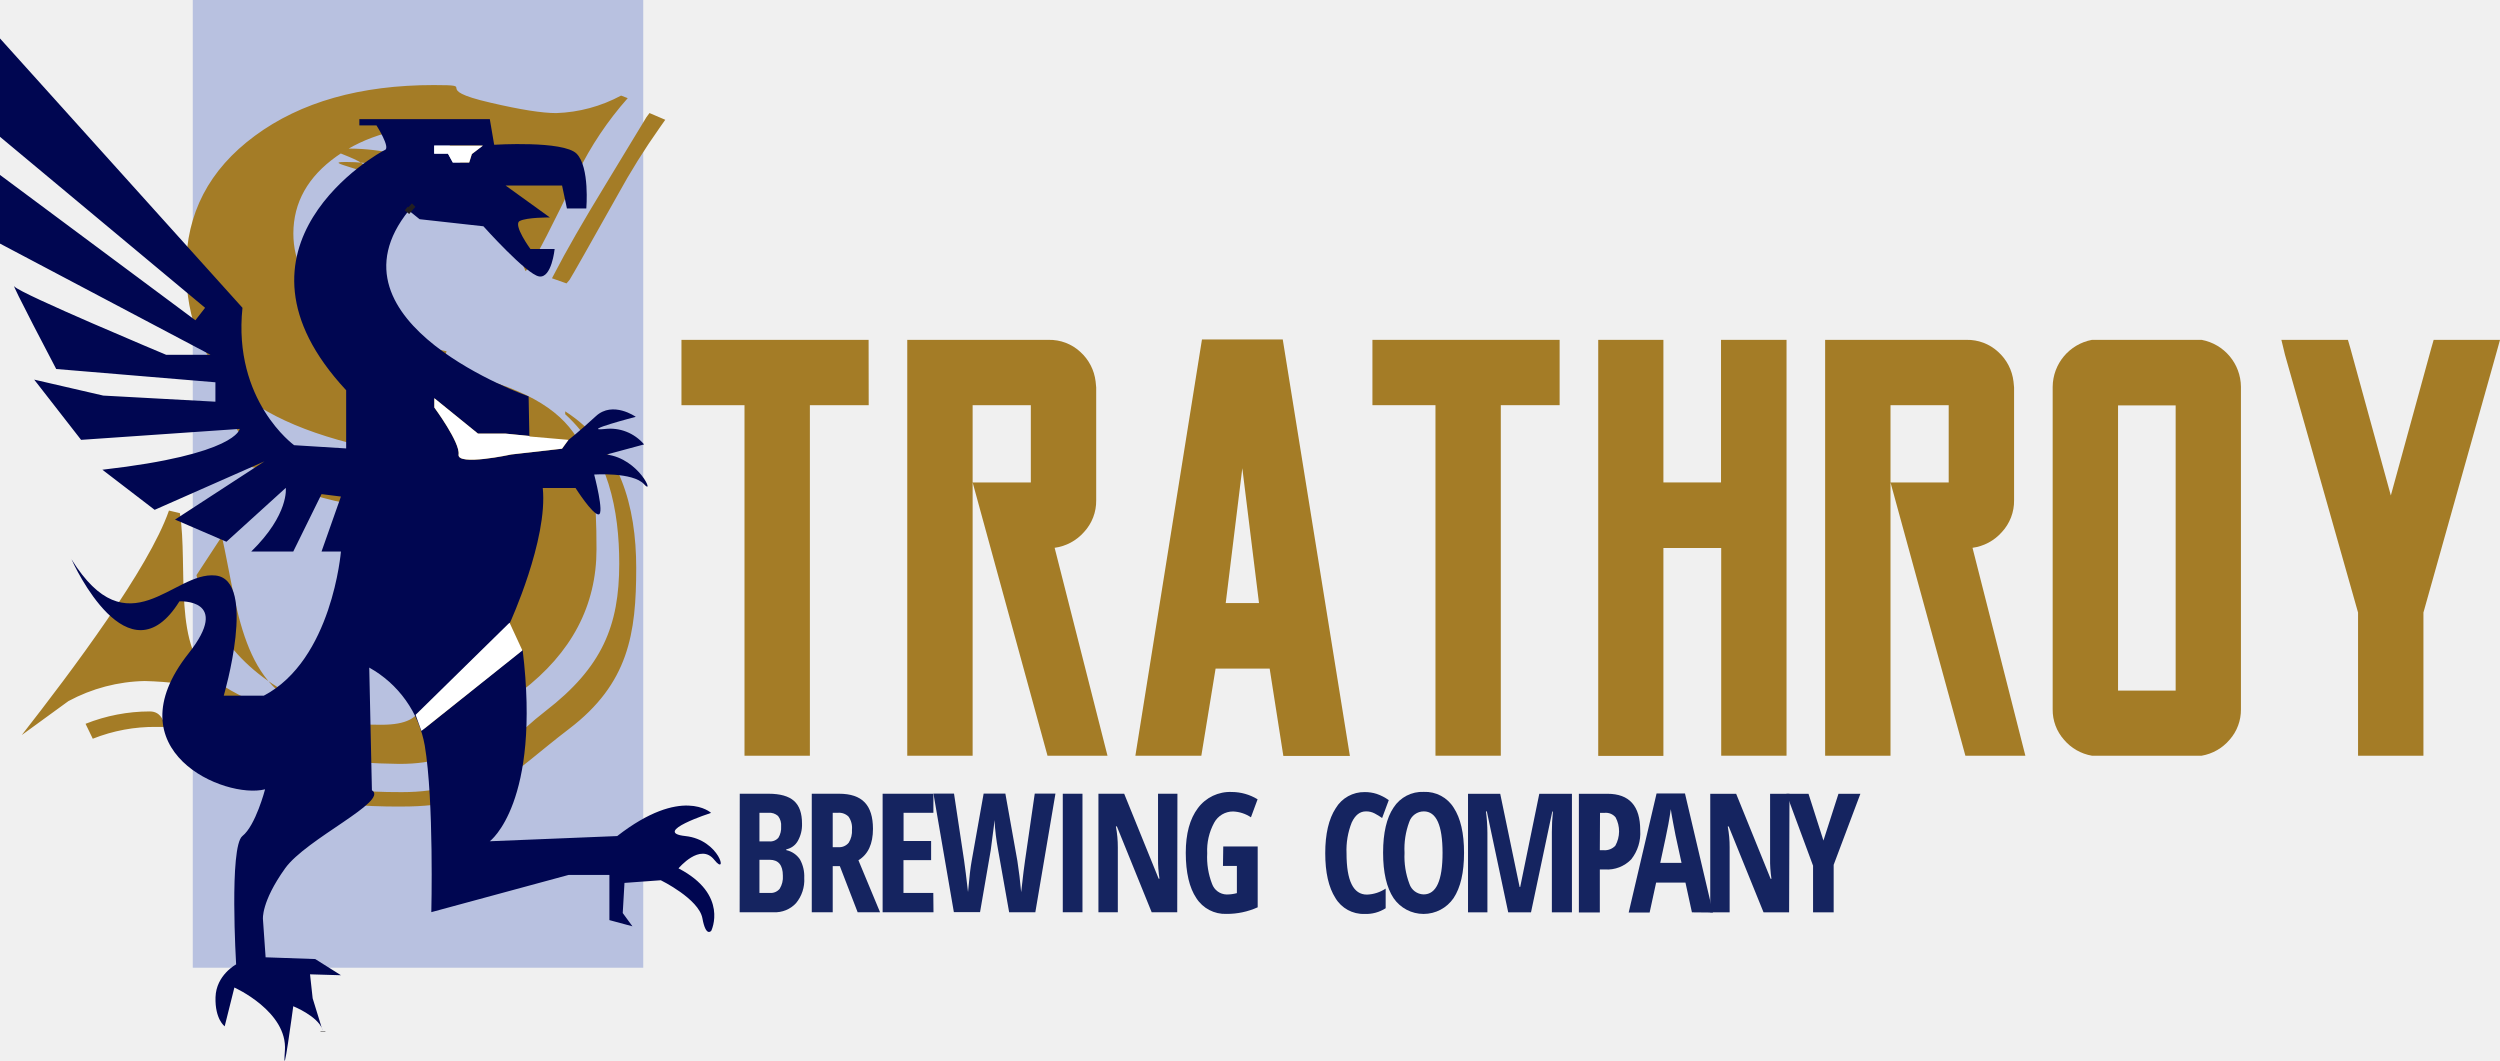
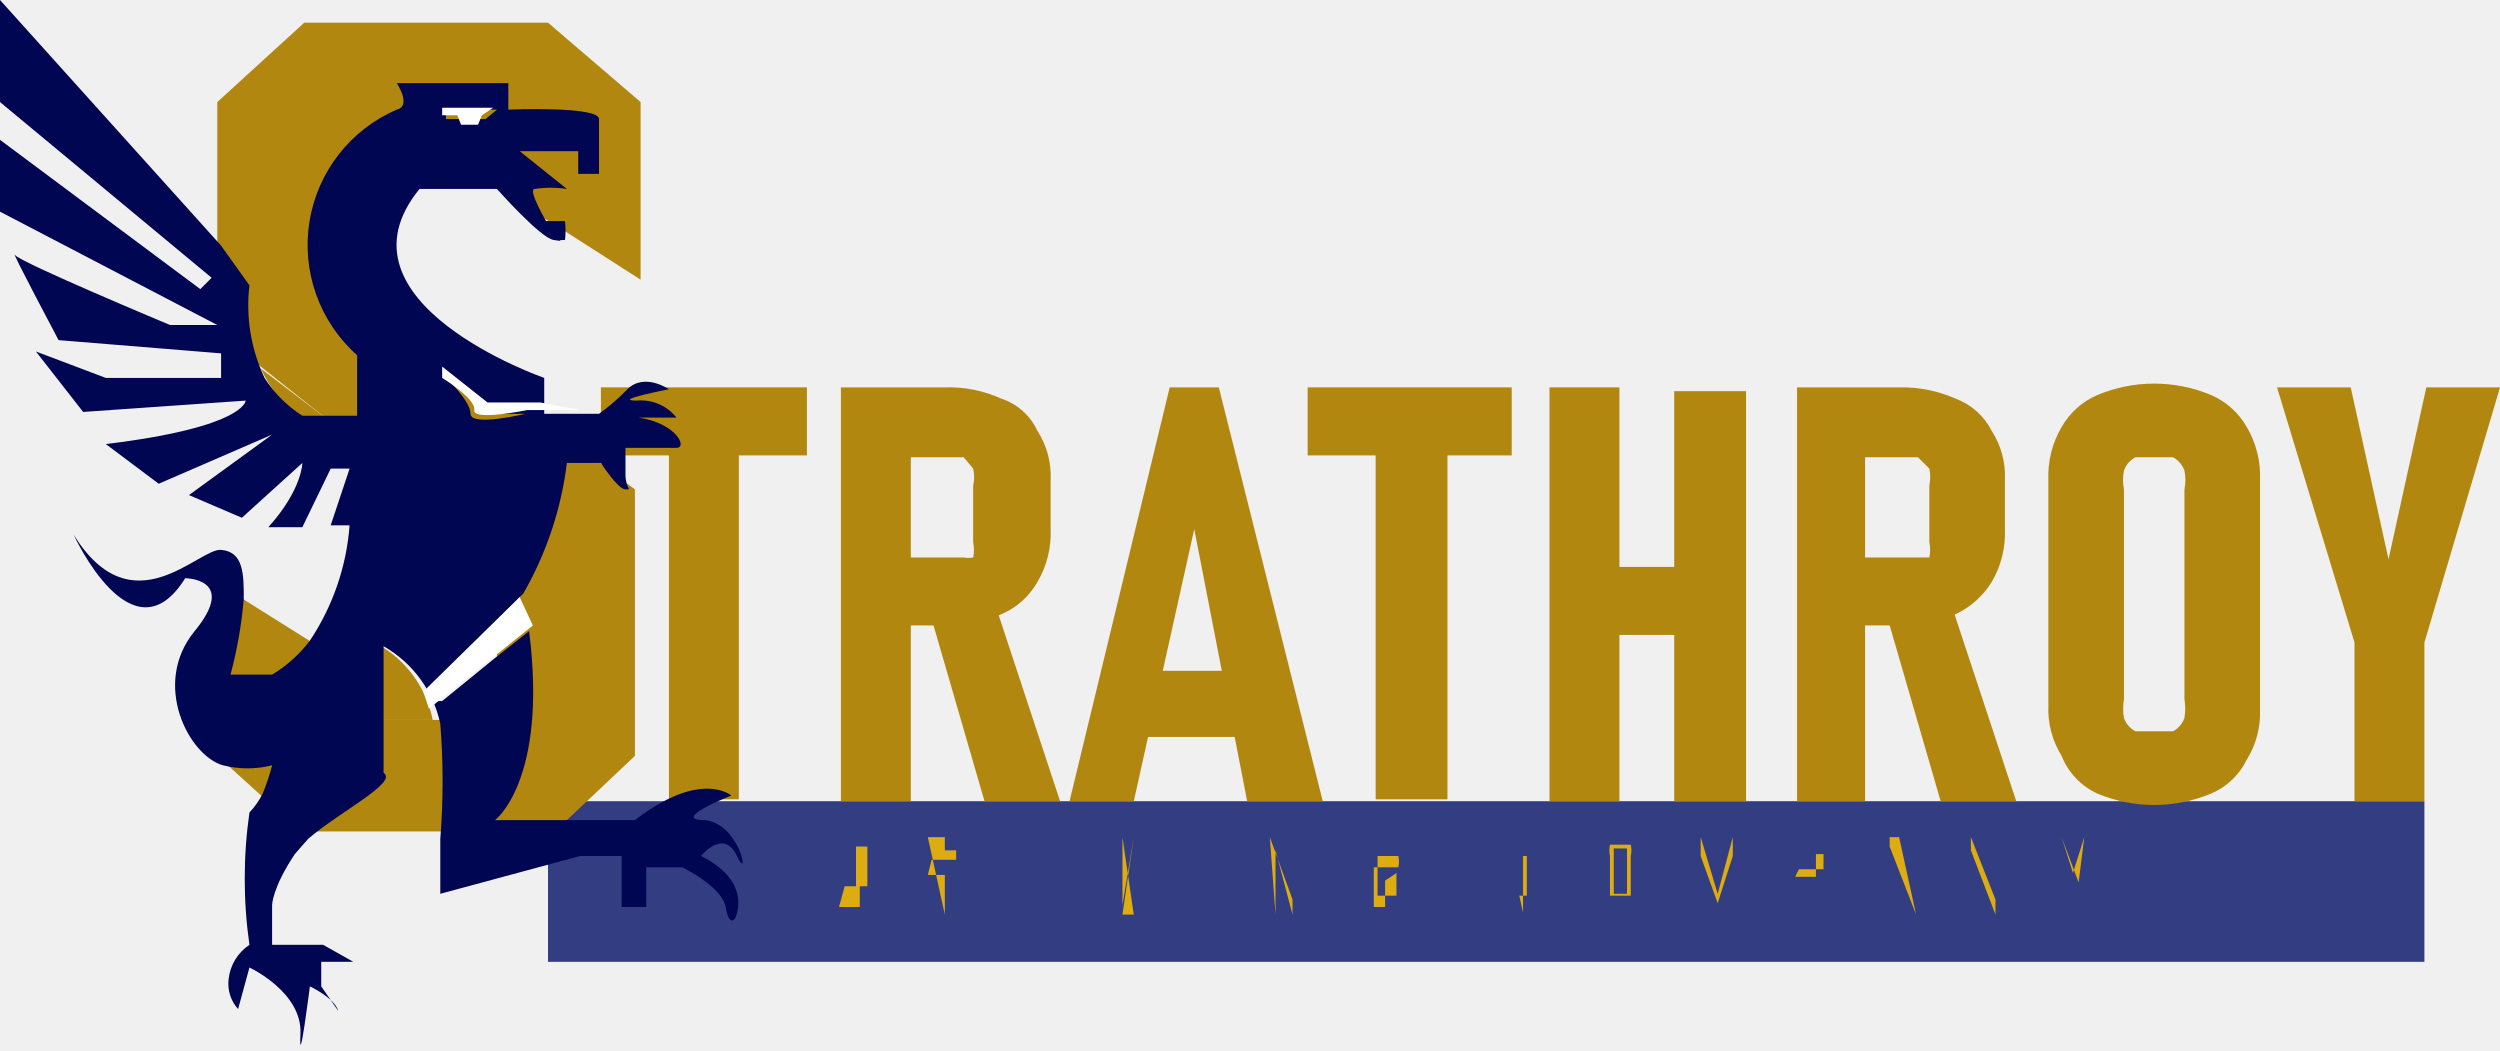
- <svg xmlns="http://www.w3.org/2000/svg" viewBox="0 0 515.51 218.73">
+ <svg xmlns="http://www.w3.org/2000/svg" id="dragon" viewBox="0 0 13.23 5.56">
  <defs>
-     <style>.cls-1{fill:#b8c1e0;}.cls-2{fill:#a47c26;}.cls-3{fill:#152460;}.cls-4,.cls-5{fill:none;stroke-miterlimit:10;}.cls-4{stroke:#a47c26;}.cls-5{stroke:#231f20;}.cls-6{fill:#000651;}.cls-7{fill:#fff;}</style>
+     <style>.cls-1{fill:#333d82;}.cls-2{fill:#b28710;}.cls-3{fill:#ddac10;}.cls-4{fill:#000651;}.cls-5{fill:#fff;}</style>
  </defs>
-   <g id="text">
-     <rect class="cls-1" x="39.75" width="92.89" height="199.55" />
-     <path class="cls-2" d="M129.44,20.24a68.73,68.73,0,0,0-10.37,15.5Q111.45,51.67,109,55.28l-.63.63c-.33-.77-.58-1.38-.75-1.8a86.56,86.56,0,0,0-5.74-13.27,26.14,26.14,0,0,0-6.75-7.12c-7.58-5.73,6.16-7.79-3.5-7.79q-13.36,0-22.23,6.31T60.49,48.12q0,17.84,31.6,24.32L90.84,76C120.9,82.14,123,92.46,123,113.27q0,17.42-15.43,29.25c-10.28,7.9-10.11,15-25.26,15a155.51,155.51,0,0,1-31.85-3.72l-6-11.57a76.32,76.32,0,0,0-14.61-1.8,34.56,34.56,0,0,0-15.74,4.14l-9.62,7c10.33-13.23,26.19-34.32,30.35-46.29l2.25.53c1.75,11.12-1.62,28.24,7.12,34.4s20.2,9.24,34.35,9.24c11.16,0,6.67-6.11,13.71-9.75,9.56-4.94,7.93-10.54,9.87-17.73,2.2-8.12,8.32-12.48-.84-18.07-6.58-4,2.28-6.84-18.12-10.24Q59.61,89.74,49,80.61T38.38,55.23q0-16.77,14.18-27.23T89.47,17.54c9.74,0-1.25.68,11.74,3.65q9.12,2.13,13.49,2.13a30.37,30.37,0,0,0,13.37-3.61ZM116.55,84.82c11.32,7.29,14.64,19.61,14.64,32.28,0,13.52-1.54,23.83-13.86,33.21s-16.7,16-34.35,16A116.74,116.74,0,0,1,58.62,164L47.25,151.38a72.08,72.08,0,0,0-15-1.49,34.43,34.43,0,0,0-13.12,2.44l-1.49-3.08a35.93,35.93,0,0,1,13.24-2.55c5,0,2.08,9.13,8.49,10.4L58.62,161a121.24,121.24,0,0,0,24.23,2.34c16.65,0,17.93-7.68,29.63-16.71s15.21-17.6,15.21-30.41c0-10.83-2.15-22.66-11.14-30.8ZM47.25,85l4.25,2c2.74,4.18-11.58,6.84,1.75,9.6l20.11,4.25q20.48,4.35,27.29,7.48c4.54,2.09-5.13,2.09-3.21,6.34l-.88.43c-3.75-3.68,5.09-3.21.72-4.91s-12.77-3.78-25.17-6.26c-18-3.54-7.71-5.8-13.87-8.38S48.42,89.42,47.25,85Zm-6.74,33.6q4.62,19.11,24.73,27.08v.85C49.75,142.66,49,125,45.75,110.6Zm60.2-72.73Q87,33.39,71.23,33.4c-6.33,0,10.79,2.37,6.62,5.48S71.61,46,71.61,50.77q0,7.86,12.61,16.14l1,.53-.62.85Q68.1,62,68.11,50.14a16.08,16.08,0,0,1,7-13.49c4.67-3.47-11.61-6-4.12-6a43,43,0,0,1,18.8,3.88A25.31,25.31,0,0,1,101.59,45.4ZM137.18,24.7l-1.12,1.59a143.19,143.19,0,0,0-8.74,14q-8.75,15.6-9.87,17.41l-.63.74-3-1.06.5-.95q3.61-7,10.49-18.27l8.49-14,.63-.85Z" />
-     <path class="cls-3" d="M152.54,163.67h5.92q3.61,0,5.27,1.48t1.65,4.7a6.76,6.76,0,0,1-.87,3.56,3.54,3.54,0,0,1-2.38,1.73v.16a4.54,4.54,0,0,1,2.84,1.94,7.2,7.2,0,0,1,.87,3.78,7.49,7.49,0,0,1-1.69,5.21,5.89,5.89,0,0,1-4.63,1.88h-7Zm4.06,9.83h2a2.22,2.22,0,0,0,1.92-.77,3.91,3.91,0,0,0,.55-2.29,3.09,3.09,0,0,0-.63-2.18,2.64,2.64,0,0,0-2-.66H156.6Zm0,3.79v6.84h2.18a2.36,2.36,0,0,0,2-.87,4.51,4.51,0,0,0,.65-2.69c0-2.18-.91-3.28-2.73-3.28Z" />
-     <path class="cls-3" d="M171.71,178.6v9.51h-4.32V163.67H173c2.4,0,4.16.59,5.3,1.78s1.71,3,1.71,5.47q0,4.64-3,6.47l4.46,10.72h-4.62l-3.67-9.51Zm0-3.91h1.11a2.52,2.52,0,0,0,2.19-.92,4.51,4.51,0,0,0,.67-2.71,4,4,0,0,0-.71-2.67,2.77,2.77,0,0,0-2.18-.79h-1.08Z" />
-     <path class="cls-3" d="M192.49,188.11H182V163.67h10.47v3.93h-6.15v5.82H192v3.94h-5.7v6.77h6.15Z" />
-     <path class="cls-3" d="M213.49,188.11h-5.4l-2.27-12.81a47,47,0,0,1-.75-6.2l-.13,1.24-.65,5-2.2,12.74h-5.4l-4.21-24.44h4.24l2.08,13.79q.3,2.07.81,6.51.39-4.49.75-6.41l2.47-13.89h4.48l2.48,13.89q.48,3.09.78,6.44.56-5,.8-6.54l2-13.79h4.27Z" />
-     <path class="cls-3" d="M219.15,188.11V163.67h4.06v24.44Z" />
-     <path class="cls-3" d="M242.75,188.11h-5.27L230.3,170.4h-.2a23,23,0,0,1,.4,4.35v13.36h-4V163.67h5.31l7.11,17.52h.17a25.16,25.16,0,0,1-.3-4.18V163.67h4Z" />
-     <path class="cls-3" d="M252.24,174.55h7.1v12.54a15.38,15.38,0,0,1-6.42,1.36,7.06,7.06,0,0,1-6.23-3.25q-2.17-3.24-2.18-9.34,0-5.9,2.5-9.22a8.25,8.25,0,0,1,7-3.33,10.26,10.26,0,0,1,5.31,1.51l-1.37,3.71a7.14,7.14,0,0,0-3.68-1.2,4.41,4.41,0,0,0-3.9,2.31,11.93,11.93,0,0,0-1.44,6.32,15.18,15.18,0,0,0,1,6.3,3.28,3.28,0,0,0,3,2.19,8.18,8.18,0,0,0,2.12-.28v-5.61h-2.87Z" />
-     <path class="cls-3" d="M281.66,167.31c-1.24,0-2.21.76-2.93,2.29a15.44,15.44,0,0,0-1.07,6.37q0,8.5,4.21,8.5a7.41,7.41,0,0,0,3.86-1.24v4.05a7.48,7.48,0,0,1-4.36,1.18,6.73,6.73,0,0,1-6-3.28q-2.1-3.28-2.1-9.24t2.16-9.28a6.83,6.83,0,0,1,6-3.33,7.93,7.93,0,0,1,2.44.37,9.64,9.64,0,0,1,2.5,1.29L285,168.68a13,13,0,0,0-1.53-.94A3.67,3.67,0,0,0,281.66,167.31Z" />
-     <path class="cls-3" d="M301.89,175.87q0,6.07-2.16,9.33a7.5,7.5,0,0,1-12.37,0q-2.16-3.26-2.16-9.37t2.16-9.31a7.05,7.05,0,0,1,6.23-3.23,6.93,6.93,0,0,1,6.16,3.25Q301.9,169.81,301.89,175.87Zm-12.27,0a15.82,15.82,0,0,0,1,6.37,3.16,3.16,0,0,0,2.94,2.19q3.9,0,3.9-8.56t-3.87-8.56a3.18,3.18,0,0,0-3,2.18A15.84,15.84,0,0,0,289.62,175.87Z" />
-     <path class="cls-3" d="M311,188.13l-4.41-20.82h-.18a36,36,0,0,1,.3,4.41v16.41h-4V163.68h6.64l4,19.22h.12l3.94-19.22h6.73v24.45H320V171.56a40.75,40.75,0,0,1,.22-4.22h-.13l-4.39,20.79Z" />
-     <path class="cls-3" d="M338.22,171.21a8.71,8.71,0,0,1-1.86,6,6.9,6.9,0,0,1-5.39,2.08h-1.08v8.86h-4.32V163.68h5.89Q338.23,163.68,338.22,171.21Zm-8.33,4.11h.82a3,3,0,0,0,2.37-.92,6.1,6.1,0,0,0,.06-5.86,2.6,2.6,0,0,0-2.21-.93h-1Z" />
-     <path class="cls-3" d="M348.88,188.13,347.55,182H341.5l-1.34,6.17h-4.32l5.75-24.55h5.86l5.77,24.55Zm-2.14-10.2-1.24-5.69c-.08-.34-.24-1.21-.5-2.6s-.42-2.31-.47-2.78c-.14,1-.31,2-.52,3.17s-.77,3.79-1.66,7.9Z" />
-     <path class="cls-3" d="M368.92,188.13h-5.27l-7.18-17.71h-.2a23,23,0,0,1,.39,4.35v13.36h-4V163.68H358l7.11,17.53h.17A25.24,25.24,0,0,1,365,177V163.68h4Z" />
-     <path class="cls-3" d="M376,173.33l3.1-9.65h4.52l-5.51,14.65v9.8h-4.25v-9.62l-5.49-14.83h4.55Z" />
-     <path class="cls-4" d="M83.83,151.2" />
-     <path class="cls-2" d="M179.13,83.55H167v72.28H153.52V83.55h-13V70.08h38.59Z" />
-     <path class="cls-2" d="M228.37,155.83H216L200.56,99.48h12V83.55h-12v72.28H187.08V70.08h29.16a9.31,9.31,0,0,1,6.49,2.45,9.75,9.75,0,0,1,3.19,6.13l.12,1.22v23.28a9.42,9.42,0,0,1-2.51,6.55,9.82,9.82,0,0,1-6.06,3.25Z" />
-     <path class="cls-2" d="M247.72,155.83h-13.6L247.85,70h16.66l13.84,85.87H264.63l-2.82-18H250.66Zm8.45-59.29-3.42,27.81h6.86Z" />
-     <path class="cls-2" d="M321.6,83.55H309.47v72.28H296V83.55H283V70.08H321.6Z" />
-     <path class="cls-2" d="M368.39,70.08v85.75H354.92V113H343v42.87H329.56V70.08H343v29.4h11.88V70.08h13.47Z" />
-     <path class="cls-2" d="M417.64,155.83H405.27L389.83,99.48h12V83.55h-12v72.28H376.35V70.08h29.16A9.33,9.33,0,0,1,412,72.53a9.75,9.75,0,0,1,3.19,6.13l.12,1.22v23.28a9.42,9.42,0,0,1-2.51,6.55,9.82,9.82,0,0,1-6.06,3.25Z" />
-     <path class="cls-2" d="M454,70.08a9.94,9.94,0,0,1,8.09,9.68v66.52a9.29,9.29,0,0,1-2.33,6.25,9.74,9.74,0,0,1-5.76,3.3H431.36a9.68,9.68,0,0,1-5.76-3.3,9.24,9.24,0,0,1-2.33-6.25V79.76a9.94,9.94,0,0,1,8.09-9.68ZM448.63,92.6v-9H436.75v58.81h11.88V92.6Z" />
-     <path class="cls-2" d="M515.51,70.08l-.85,3.06-14.94,53.17v29.52H486.24V126.31L471.17,73.14l-.74-3.06h13.72l.5,1.71L493,102.17l8.34-30.38.49-1.71h13.71Z" />
-   </g>
-   <g id="dragon">
-     <path class="cls-5" d="M13.27,118.11a0,0,0,0,0,0,0h0s0,0,0,0" />
-     <path class="cls-6" d="M141.34,172.4c-7.13-.76,5.29-4.78,5.29-4.78s-6-5.61-19.36,4.78L101,173.47s10.6-7.86,6.77-39.47L87.55,150.22,86.39,147l18.76-18.57s7.86-17.16,6.77-27.8h6.76s3.47,5.47,4.74,5.45-.9-8.23-.9-8.23,8-.54,10.29,2-1-5.3-7.74-6.12l7.74-2.09a9.16,9.16,0,0,0-8.11-3.18c-5.31.55,6.4-2.51,6.4-2.51s-4.73-3.35-8.22-.14-5.66,4.91-5.66,4.91l-1.33,1.82-10.46,1.19s-11.22,2.44-10.87,0-5-9.68-5-9.68V82.11l9,7.3h5.67l4.93.49L109,81.74S65.68,66.53,84.3,43.41l2.22,1.79,13.16,1.46s8.86,9.9,11.47,10.34,3.22-5.66,3.22-5.66h-5s-3.66-5-2.2-5.77,6.22-.73,6.22-.73l-9.13-6.58h11.64l1,4.72h4s.73-8.55-2-11.29-17-1.84-17-1.84L101,24.56H74.1v1.3h3.53s2.93,4.58,1.75,5.06-35.65,19.83-8,49.55v12L60.65,91.8S48,82.66,50,63.47L0,7.93V28.21L42.29,63.47l-2,2.57L0,36.07V50.23L43.4,73.16H34.26S4.12,60.55,3,59.09s8.59,17,8.59,17l32.83,2.74v4L21.29,81.57,7.05,78.28,16.72,90.7l32.71-2.26s-.55,5.26-28.32,8.42l10.78,8.27,22.65-10L36.09,107.14l10.6,4.57L58.93,100.6s.74,5.45-7.13,13.13h8.67l5.83-11.84,4,.5-4,11.34h4S68.5,136.07,54.4,143.45H46.14s7-23.85-1.7-24.78-18,15.5-29.71-3.36C15.25,116.47,26.48,140.9,37,124c0,0,10.83-.59,1.9,10.71C23,154.81,46.32,164.86,54.66,162.76c0,0-1.94,7.47-4.68,9.64s-1.29,26.46-1.29,26.46-4.12,2.2-4.25,6.77,1.89,6,1.89,6l2-8s11,4.94,10.42,13,1.72-9.14,1.72-9.14,5,2,6,4.75c0,0,0,.08,0,.11-.45-1.49-2-6.5-2-6.5l-.54-4.94,6.38.19L65,197.76l-10.23-.36-.55-7.85s-.4-3.54,4.57-10.49c4.36-6.1,21.48-13.85,17.9-16.11l-.55-25.29a23,23,0,0,1,11.45,16.08c1.91,11.38,1.35,34.35,1.35,34.35l28.32-7.68h8.4v9.32l4.75,1.28-2-2.74.36-6.21,7.49-.55s7.85,3.84,8.58,7.85,1.83,2.56,1.83,2.56,3.66-7.45-6.76-12.86c0,0,4.49-5.4,7.38-1.76S148.46,173.16,141.34,172.4ZM89.53,30h10L97.3,31.77l-.55,1.74H93.37l-1-1.82H89.53Z" />
-     <path class="cls-5" d="M83.77,43l.53.43c.3-.37.62-.75,1-1.13" />
-     <path class="cls-5" d="M66.59,212.72l0-.09" />
-     <polygon class="cls-7" points="99.58 30.04 97.3 31.77 96.75 33.51 93.37 33.51 92.37 31.69 89.53 31.69 89.53 30.04 99.58 30.04" />
-     <path class="cls-7" d="M117.22,90.7l-1.33,1.82-10.46,1.19s-11.22,2.44-10.87,0-5-9.68-5-9.68V82.11l9,7.3h5.67l4.93.49V90Z" />
-     <polygon class="cls-7" points="107.72 134.13 86.9 150.72 85.7 147.4 105.07 128.4 107.72 134.13" />
-   </g>
+   <rect class="cls-1" x="2.9" y="4.24" width="9.93" height="0.85" />
+   <path class="cls-2" d="M3,1.23l.39.25V.54L2.9.12H1.61L1.15.54V1.76l.23.18.34.27.91.71v.89H1.88V3.54l-.26-.16-.35-.22-.12-.07V4h0l.21.19.23.21H2.9L3,4.34,3.36,4V2.59L3.24,2.5,2.9,2.23l-.11-.09-.91-.72V.76h.75V1Z" />
+   <path class="cls-2" d="M2.29,3.81H2v-.4A.59.59,0,0,1,2.29,3.81Z" />
+   <path class="cls-2" d="M1.72,2.21H1.58a.75.75,0,0,1-.2-.26Z" />
+   <path class="cls-2" d="M3.18,2.05H4.27v.36H3.18Zm.36.18h.37v2H3.54Z" />
+   <path class="cls-2" d="M4.45,2.05h.37V4.24H4.45Zm.17.9H5.1a.12.12,0,0,0,.05,0,.19.19,0,0,0,0-.08V2.57a.2.2,0,0,0,0-.09L5.1,2.42H4.62V2.05H5a.67.67,0,0,1,.3.06.32.32,0,0,1,.19.17.44.44,0,0,1,.07.26V2.8a.51.51,0,0,1-.07.28.4.4,0,0,1-.19.17.67.67,0,0,1-.3.06H4.62Zm.3.29.34-.06.35,1.06h-.4Z" />
+   <path class="cls-2" d="M6.19,2.05h.26L7,4.24H6.6L6.32,2.8,6,4.24H5.66ZM6,3.55h.59V3.9H6Z" />
+   <path class="cls-2" d="M6.92,2.05H8v.36H6.92Zm.36.18h.38v2H7.28Z" />
+   <path class="cls-2" d="M8.2,2.05h.37V4.24H8.2ZM8.37,3h.74v.36H8.37Zm.49-.93h.38V4.24H8.86Z" />
+   <path class="cls-2" d="M9.51,2.05h.36V4.24H9.51Zm.16.9h.48s0,0,.06,0a.19.19,0,0,0,0-.08V2.57a.22.22,0,0,0,0-.09l-.06-.06H9.67V2.05h.38a.7.7,0,0,1,.3.06.35.35,0,0,1,.19.17.44.44,0,0,1,.07.26V2.8a.51.51,0,0,1-.07.28.45.45,0,0,1-.19.17.73.73,0,0,1-.3.06H9.67Zm.31.29.34-.06.35,1.06h-.4Z" />
+   <path class="cls-2" d="M11.1,4.2A.37.37,0,0,1,10.91,4a.47.47,0,0,1-.07-.27V2.54a.51.51,0,0,1,.07-.28.4.4,0,0,1,.19-.17.78.78,0,0,1,.6,0,.4.4,0,0,1,.19.17.51.51,0,0,1,.07.28V3.75a.47.47,0,0,1-.07.27.37.37,0,0,1-.19.18.78.78,0,0,1-.6,0Zm.4-.33a.13.13,0,0,0,.06-.07.3.3,0,0,0,0-.1V2.59a.25.25,0,0,0,0-.1.13.13,0,0,0-.06-.07l-.1,0-.1,0a.13.13,0,0,0-.06.07.25.25,0,0,0,0,.1V3.7a.3.3,0,0,0,0,.1.13.13,0,0,0,.06.07l.1,0Z" />
+   <path class="cls-2" d="M12.83,3.4v.84h-.37V3.4l-.41-1.35h.39l.2.91.2-.91h.39Z" />
+   <path class="cls-3" d="M4.44,4.43h0v.41h0Zm0,.37h.11a0,0,0,0,0,0,0V4.69s0,0,0,0,0,0,0,0h-.1v0h.08l0,0V4.48H4.47v0h.12l0,0v.15l0,0h0s0,0,0,0a.06.06,0,0,1,0,0v.06s0,0,0,0l0,0H4.47Z" />
+   <path class="cls-3" d="M4.91,4.43H5v.41h0Zm0,.2H5l0,0V4.5l0,0H4.93v0h.13l0,0a.09.09,0,0,1,0,0v.05a.07.07,0,0,1,0,0s0,0,0,0H4.93Zm.08,0h0l.06.2h0Z" />
+   <path class="cls-3" d="M5.39,4.43h0v.41h0Zm0,0h.14v0H5.42Zm0,.19h.13v0H5.42Zm0,.18h.14v0H5.42Z" />
+   <path class="cls-3" d="M6,4.43H6L6,4.79l0-.36h0l-.06.41H6l0-.3,0,.3h0l-.06-.41h0l0,.36Z" />
+   <path class="cls-3" d="M6.43,4.84h0V4.43h0Z" />
+   <path class="cls-3" d="M6.72,4.43h0l.12.33h0V4.43h0v.41h0L6.75,4.5h0v.34h0Z" />
+   <path class="cls-3" d="M7.39,4.62v.12a.07.07,0,0,1,0,0s0,0,0,0h-.1l0,0a.07.07,0,0,1,0,0V4.53a.07.07,0,0,1,0,0l0,0h.11l0,0a.13.13,0,0,1,0,.06v0h0v0s0,0,0,0l0,0H7.27l0,0a0,0,0,0,0,0,0v.21s0,0,0,0a0,0,0,0,0,0,0h.06s0,0,0,0V4.66h0v0Z" />
+   <path class="cls-3" d="M8.06,4.83l0,0a.07.07,0,0,1,0,0V4.53a.07.07,0,0,1,0,0l0,0h.1a.08.08,0,0,1,0,0,.43.43,0,0,1,0,0v0h0v0a0,0,0,0,0,0,0l0,0H8.08s0,0,0,0a0,0,0,0,0,0,0v.21a0,0,0,0,0,0,0,0,0,0,0,0,0,0h.06a0,0,0,0,0,0,0,0,0,0,0,0,0,0v0h0v0a.43.43,0,0,1,0,0l0,0h-.1Z" />
+   <path class="cls-3" d="M8.52,4.83s0,0,0,0a.08.08,0,0,1,0,0V4.53a.14.14,0,0,1,0-.06l0,0h.11l0,0a.13.13,0,0,1,0,.06v.21a.07.07,0,0,1,0,0l0,0H8.52Zm.09,0,0,0V4.49s0,0,0,0H8.54l0,0s0,0,0,0v.24s0,0,0,0h.07Z" />
+   <path class="cls-3" d="M9.17,4.43h0v.41h0V4.53l-.08.25h0L9,4.53v.31H9V4.43H9l.09.3Z" />
+   <path class="cls-3" d="M9.5,4.43h0v.41h0Zm0,.21h.11v0s0,0,0,0V4.52a0,0,0,0,0,0,0v0H9.52v0h.13l0,0a.07.07,0,0,1,0,0V4.6a.06.06,0,0,1,0,0l0,0H9.52Z" />
+   <path class="cls-3" d="M10,4.43h.05l.09.41h0L10,4.48,10,4.84h0Zm0,.27h.14v0H10Z" />
+   <path class="cls-3" d="M10.43,4.43h0l.13.33h0V4.43h0v.41h0l-.13-.34h0v.34h0Z" />
+   <path class="cls-3" d="M11,4.67v.17h0V4.67l-.09-.24h0l.06.19.06-.19h0Z" />
+   <path class="cls-4" d="M3.73,4.34c-.19,0,.14-.13.14-.13s-.16-.14-.51.13H3l-.38,0s.28-.21.18-1h0l-.19.15-.27.22h0l-.06,0h0l0-.08.37-.37.12-.12h0A1.84,1.84,0,0,0,3,2.45h.18s.09.14.13.14,0,0,0-.08,0-.14,0-.14.21,0,.27,0,0-.13-.2-.16l.2,0a.24.24,0,0,0-.21-.09c-.14,0,.17-.06.17-.06s-.13-.09-.22,0a1.12,1.12,0,0,1-.15.13l0,0-.14,0H2.78s-.29.07-.29,0S2.36,2,2.36,2V2l.24.19h.28V2s-1.15-.4-.66-1l.06,0,.35,0s.23.26.3.27,0,0,.06,0a.43.43,0,0,0,0-.1H2.89S2.79,1,2.83,1A.56.56,0,0,1,3,1L2.75.8h.31l0,.12h.11s0-.22,0-.29S2.69.58,2.69.58l0-.14H2v0h.1s.08.12,0,.14a.78.78,0,0,0-.21,1.3v.32H1.6A.65.65,0,0,1,1.4,2a.9.9,0,0,1-.08-.49L1.17,1.3,0,0V.54l1.12.93-.06.06L0,.74v.38l1.15.6H.9S.11,1.39.08,1.35s.23.45.23.45l.86.07V2l-.61,0L.19,1.86l.25.32.86-.06s0,.14-.74.23l.28.21.6-.26L1,2.62l.28.12.32-.29s0,.14-.18.34H1.6l.15-.31h.1l-.1.3h.1a1.27,1.27,0,0,1-.21.61.7.7,0,0,1-.2.18H1.22a2.32,2.32,0,0,0,.07-.4c0-.13,0-.25-.12-.26S.7,3.33.39,2.83c0,0,.31.68.59.23,0,0,.28,0,.05.28S1,4,1.18,4.05a.53.53,0,0,0,.26,0,1.15,1.15,0,0,1-.05.15.43.43,0,0,1-.07.1,2.47,2.47,0,0,0,0,.7.25.25,0,0,0-.11.18.2.2,0,0,0,.05.16l.06-.22s.28.13.27.35.05-.25.05-.25.13.06.15.13L1.7,5.22l0-.13h.17L1.71,5H1.44V4.79s0-.09.12-.27l.07-.08c.16-.14.48-.3.4-.35V3.42a.62.62,0,0,1,.3.41v0a3.82,3.82,0,0,1,0,.61v.29l.74-.2h.22V4.8l.13,0,0-.07V4.59h.19s.21.1.23.21.05.06.05.06.1-.19-.18-.33c0,0,.12-.15.19,0S3.92,4.36,3.73,4.34ZM2.36.58h.27L2.57.63l0,0H2.46l0,0H2.36Z" />
+   <polygon class="cls-5" points="2.61 0.57 2.55 0.61 2.53 0.66 2.44 0.66 2.42 0.61 2.34 0.61 2.34 0.57 2.61 0.57" />
+   <path class="cls-5" d="M3.07,2.17l0,0-.28,0s-.29.06-.28,0S2.34,2,2.34,2V1.94l.24.19h.15l.13,0h0Z" />
+   <polygon class="cls-5" points="2.82 3.31 2.27 3.75 2.24 3.66 2.75 3.16 2.82 3.31" />
</svg>
